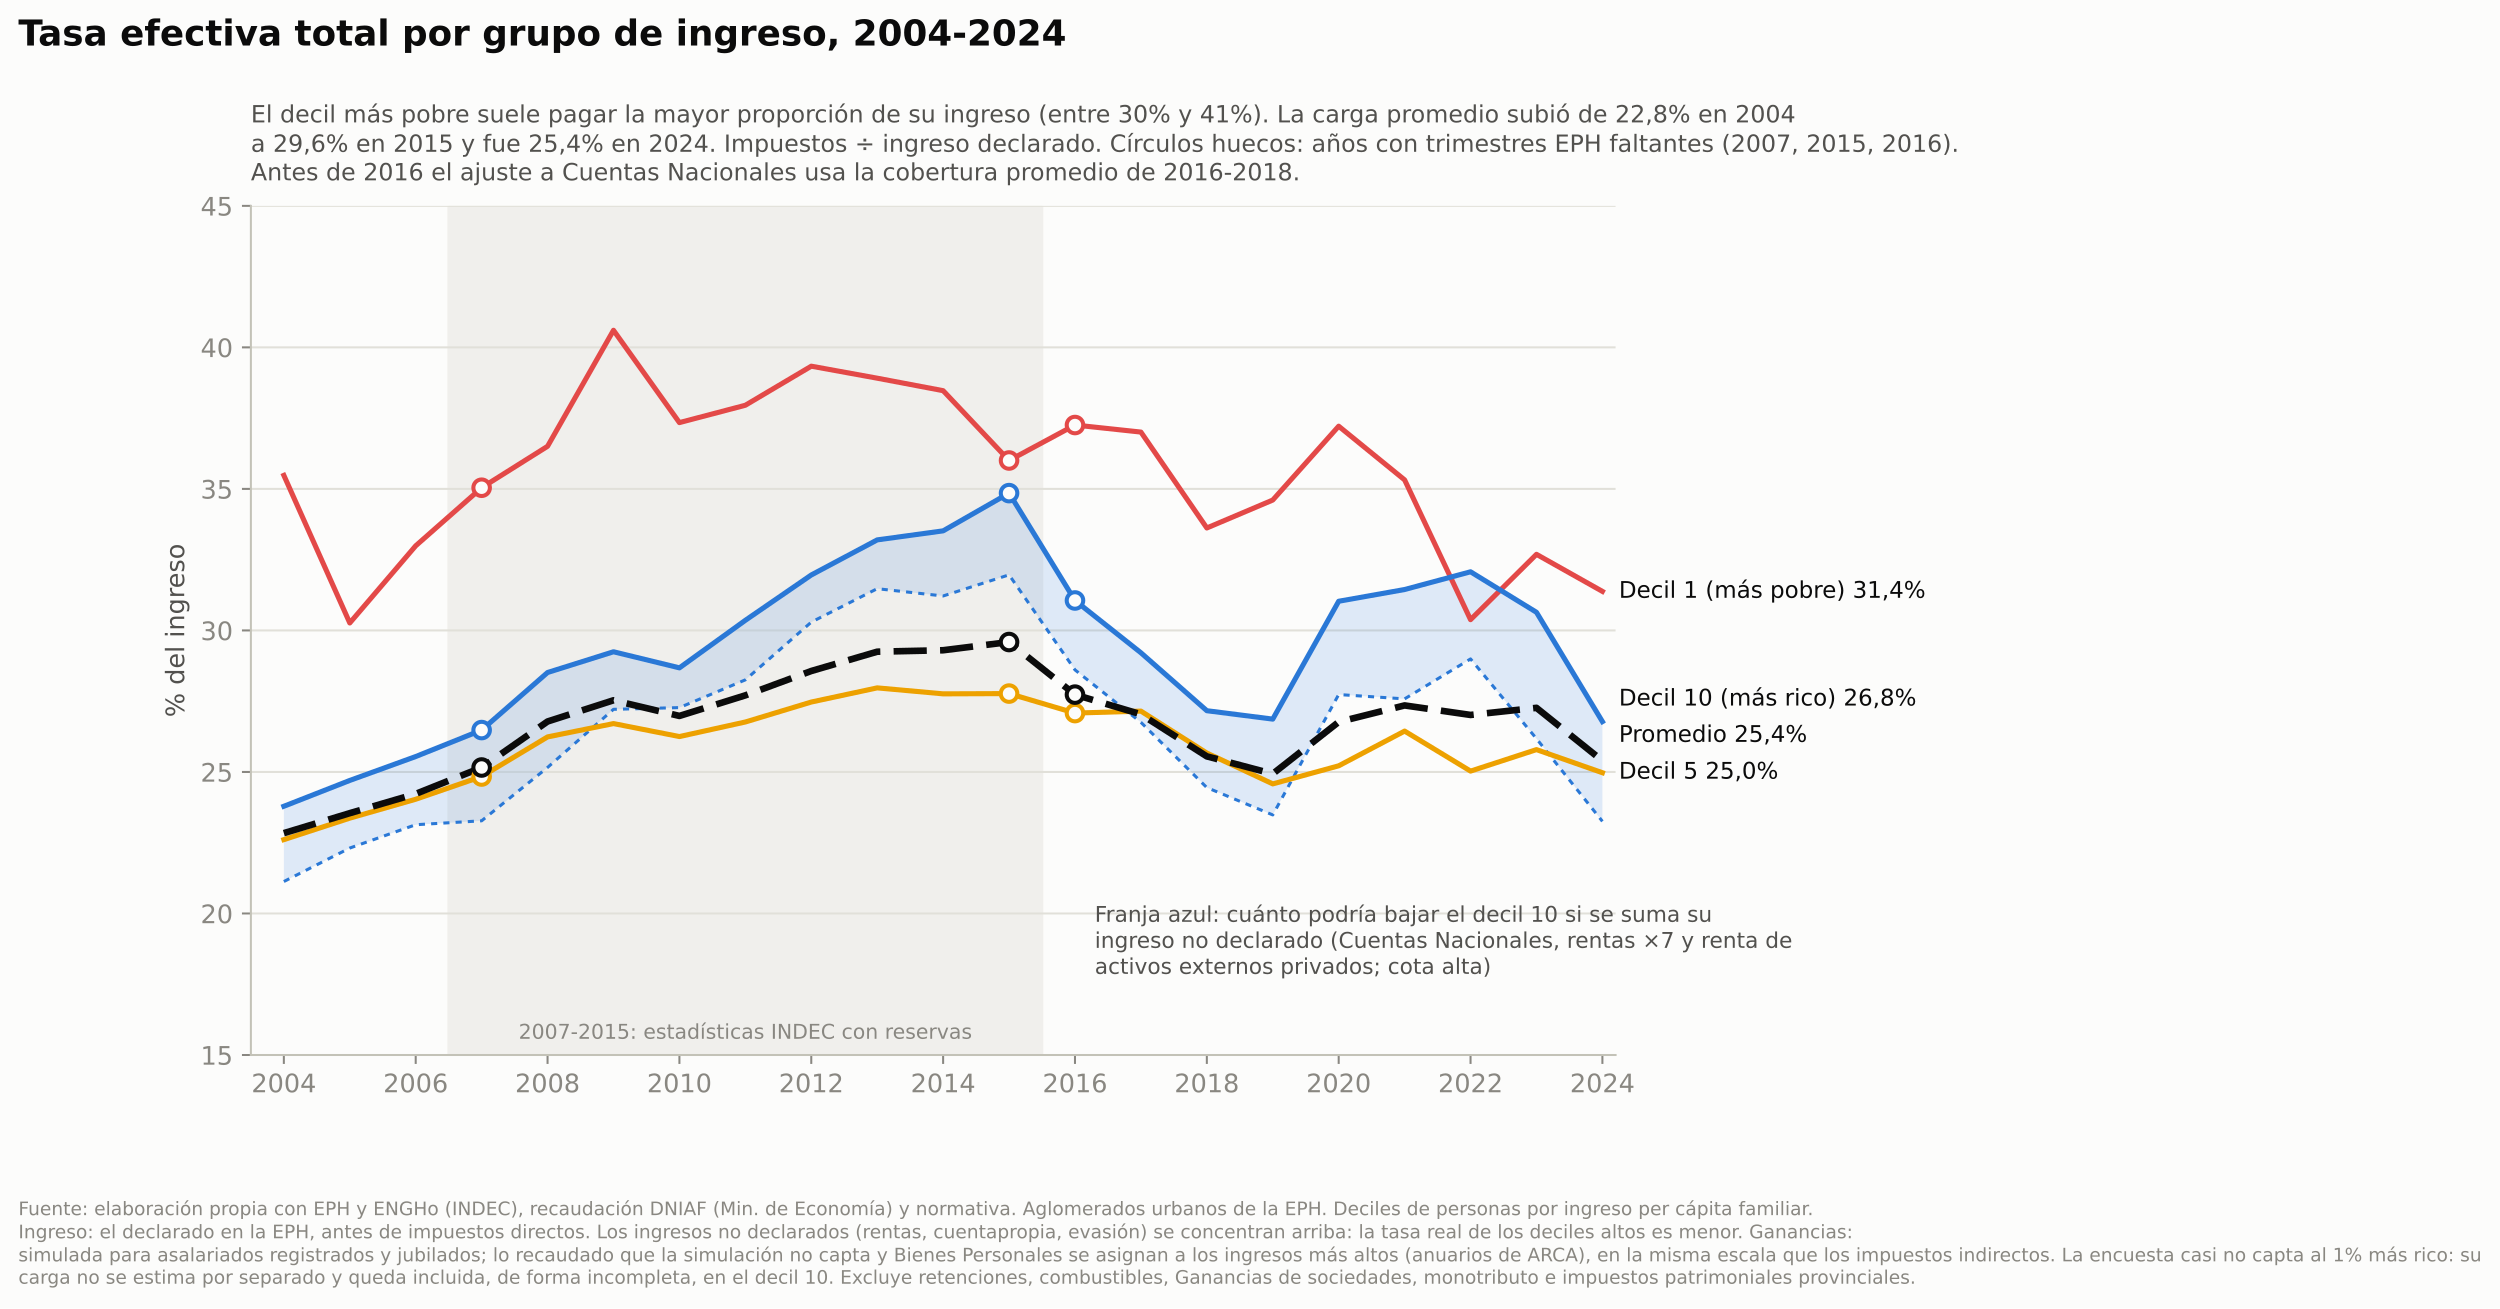
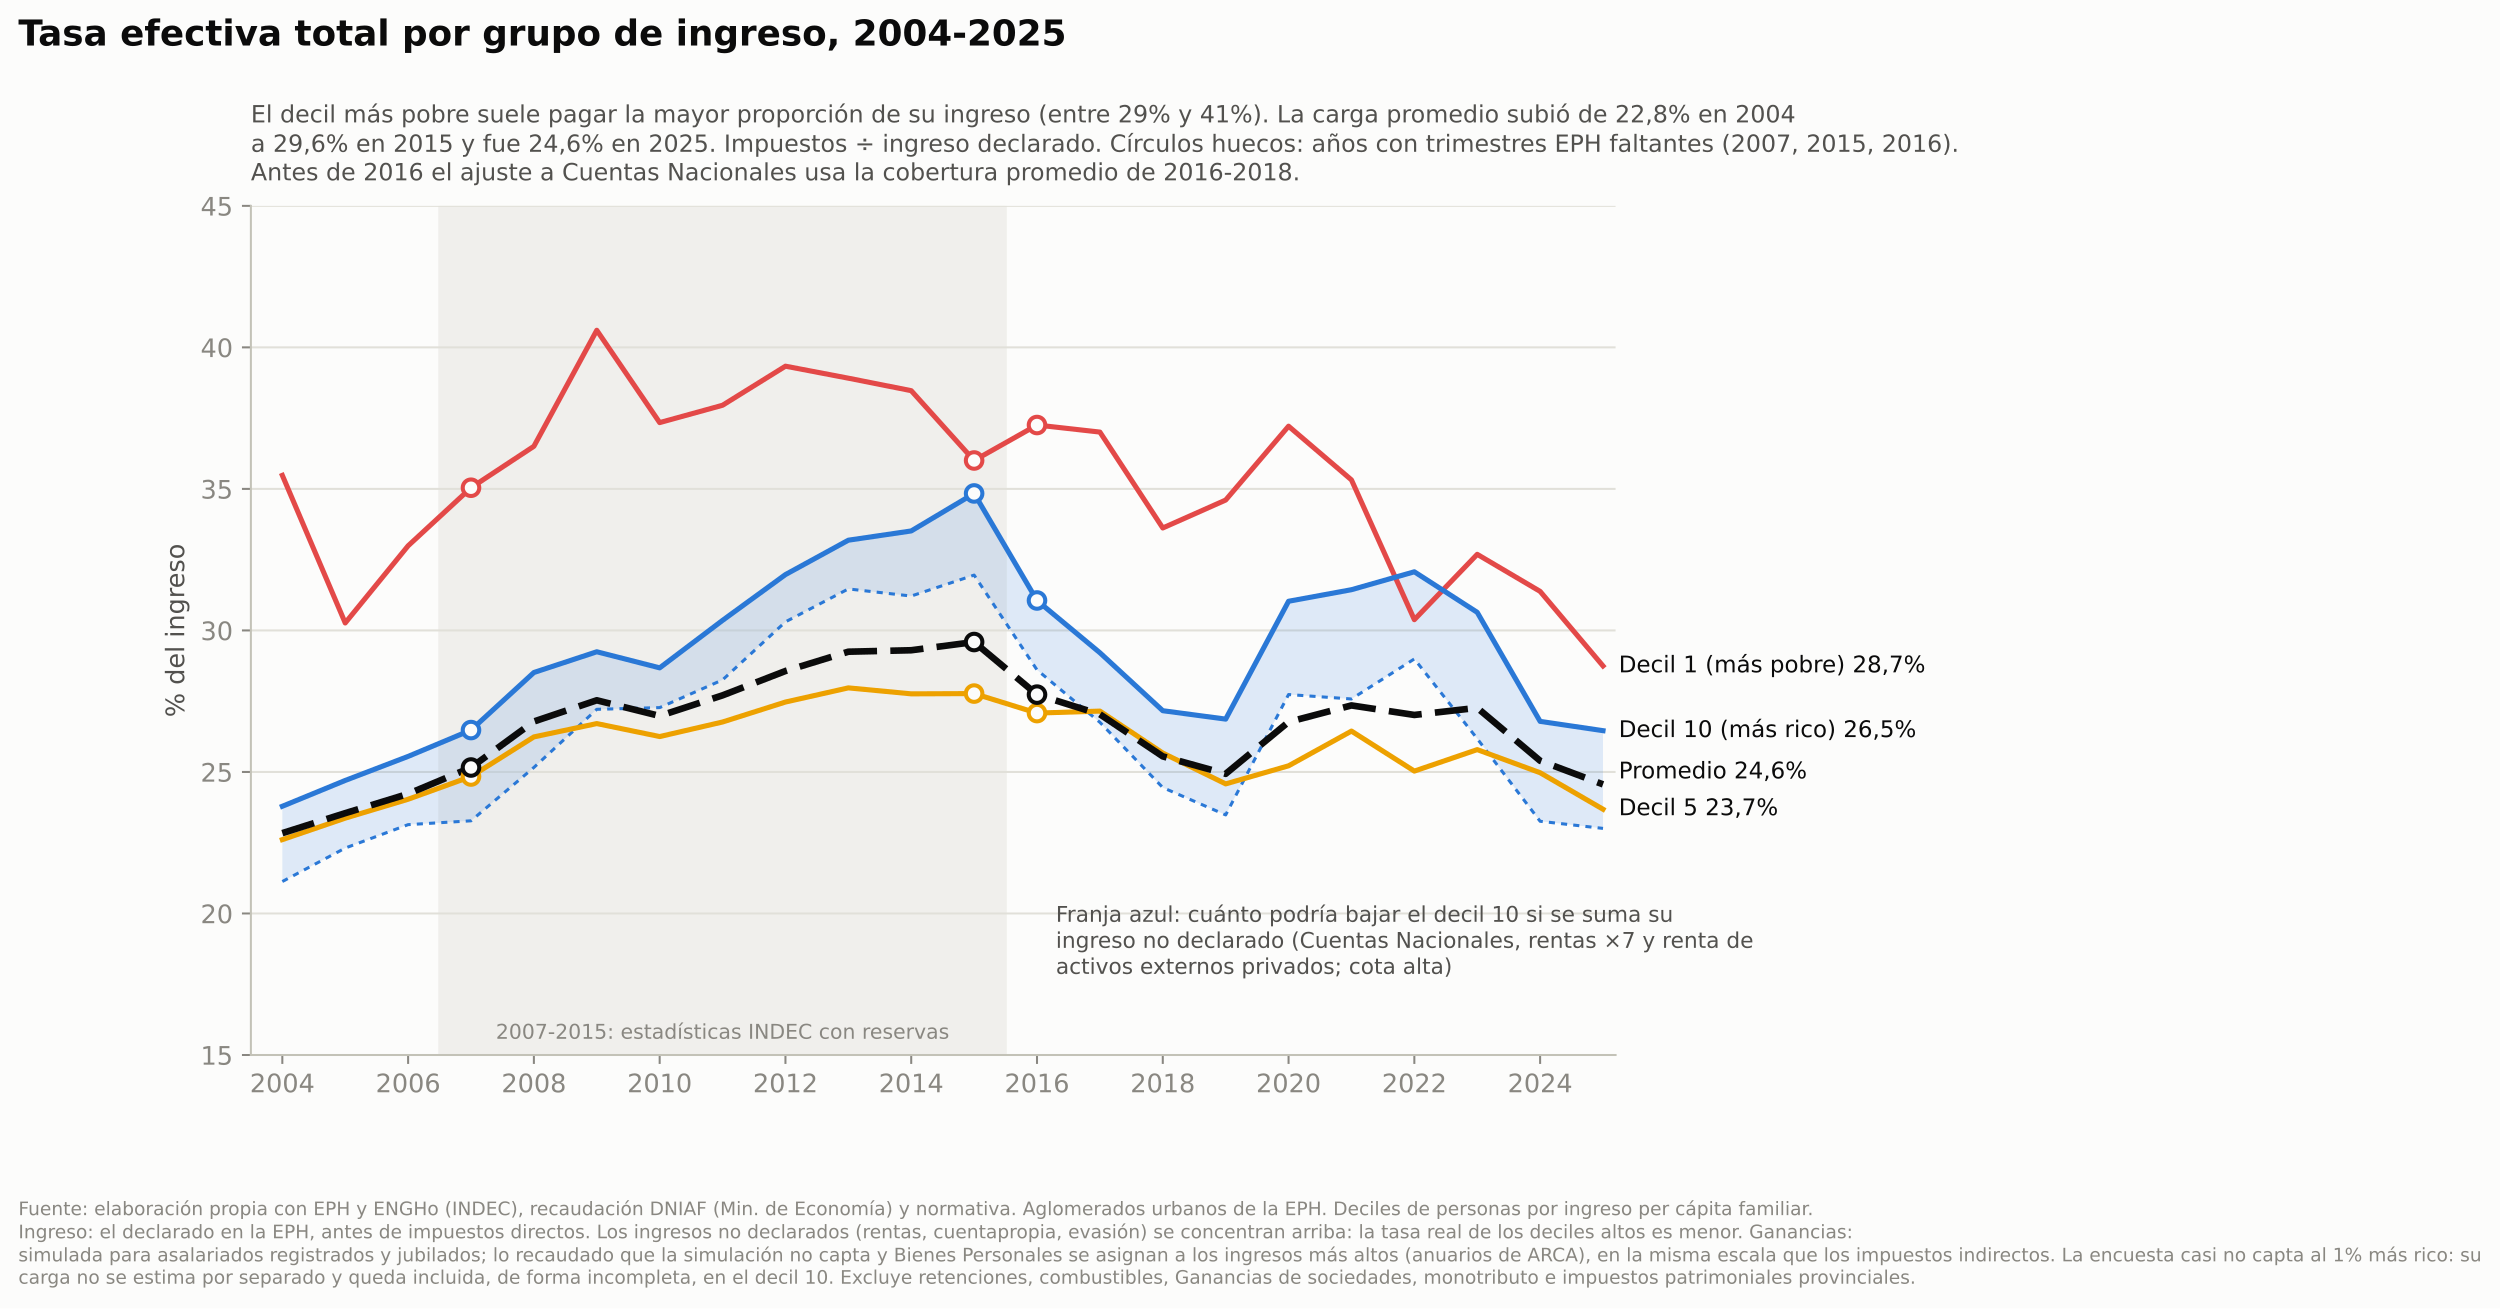
<svg xmlns="http://www.w3.org/2000/svg" xmlns:xlink="http://www.w3.org/1999/xlink" width="979.335pt" height="512.564pt" viewBox="0 0 979.335 512.564" version="1.1">
  <defs>
    <style type="text/css">*{stroke-linejoin: round; stroke-linecap: butt}</style>
  </defs>
  <g id="figure_1">
    <g id="patch_1">
      <path d="M 0 512.564  L 979.335 512.564  L 979.335 0  L 0 0  z " style="fill: #fcfcfb" />
    </g>
    <g id="axes_1">
      <g id="patch_2">
        <path d="M 98.28 413.28  L 632.88 413.28  L 632.88 80.64  L 98.28 80.64  z " style="fill: #fcfcfb" />
      </g>
      <g id="patch_3">
-         <path d="M 175.758 413.28  L 408.193 413.28  L 408.193 80.64  L 175.758 80.64  z " clip-path="url(#p66c1cdff05)" style="fill: #f0efec; stroke: #f0efec; stroke-linejoin: miter" />
+         <path d="M 172.188 413.28  L 393.911 413.28  L 393.911 80.64  L 172.188 80.64  z " clip-path="url(#p0026208d20)" style="fill: #f0efec; stroke: #f0efec; stroke-linejoin: miter" />
      </g>
      <g id="matplotlib.axis_1">
        <g id="xtick_1">
          <g id="line2d_1">
            <defs>
-               <path id="m9f725801c8" d="M 0 0  L 0 3.5  " style="stroke: #898781; stroke-width: 0.8" />
+               <path id="m6d900a72f9" d="M 0 0  L 0 3.5  " style="stroke: #898781; stroke-width: 0.8" />
            </defs>
            <g>
-               <use xlink:href="#m9f725801c8" x="111.193" y="413.28" style="fill: #898781; stroke: #898781; stroke-width: 0.8" />
+               <use xlink:href="#m6d900a72f9" x="110.598" y="413.28" style="fill: #898781; stroke: #898781; stroke-width: 0.8" />
            </g>
          </g>
          <g id="text_1">
-             <text style="font-size: 10px; font-family: 'DejaVu Sans'; text-anchor: middle; fill: #898781" x="111.193" y="427.878" transform="rotate(-0 111.193 427.8777)">2004</text>
+             <text style="font-size: 10px; font-family: 'DejaVu Sans'; text-anchor: middle; fill: #898781" x="110.598" y="427.878" transform="rotate(-0 110.598 427.8777)">2004</text>
          </g>
        </g>
        <g id="xtick_2">
          <g id="line2d_2">
            <g>
-               <use xlink:href="#m9f725801c8" x="162.845" y="413.28" style="fill: #898781; stroke: #898781; stroke-width: 0.8" />
+               <use xlink:href="#m6d900a72f9" x="159.87" y="413.28" style="fill: #898781; stroke: #898781; stroke-width: 0.8" />
            </g>
          </g>
          <g id="text_2">
-             <text style="font-size: 10px; font-family: 'DejaVu Sans'; text-anchor: middle; fill: #898781" x="162.845" y="427.878" transform="rotate(-0 162.8452 427.8777)">2006</text>
+             <text style="font-size: 10px; font-family: 'DejaVu Sans'; text-anchor: middle; fill: #898781" x="159.87" y="427.878" transform="rotate(-0 159.8699 427.8777)">2006</text>
          </g>
        </g>
        <g id="xtick_3">
          <g id="line2d_3">
            <g>
-               <use xlink:href="#m9f725801c8" x="214.497" y="413.28" style="fill: #898781; stroke: #898781; stroke-width: 0.8" />
+               <use xlink:href="#m6d900a72f9" x="209.142" y="413.28" style="fill: #898781; stroke: #898781; stroke-width: 0.8" />
            </g>
          </g>
          <g id="text_3">
-             <text style="font-size: 10px; font-family: 'DejaVu Sans'; text-anchor: middle; fill: #898781" x="214.497" y="427.878" transform="rotate(-0 214.4974 427.8777)">2008</text>
+             <text style="font-size: 10px; font-family: 'DejaVu Sans'; text-anchor: middle; fill: #898781" x="209.142" y="427.878" transform="rotate(-0 209.1418 427.8777)">2008</text>
          </g>
        </g>
        <g id="xtick_4">
          <g id="line2d_4">
            <g>
-               <use xlink:href="#m9f725801c8" x="266.15" y="413.28" style="fill: #898781; stroke: #898781; stroke-width: 0.8" />
+               <use xlink:href="#m6d900a72f9" x="258.414" y="413.28" style="fill: #898781; stroke: #898781; stroke-width: 0.8" />
            </g>
          </g>
          <g id="text_4">
-             <text style="font-size: 10px; font-family: 'DejaVu Sans'; text-anchor: middle; fill: #898781" x="266.15" y="427.878" transform="rotate(-0 266.1496 427.8777)">2010</text>
+             <text style="font-size: 10px; font-family: 'DejaVu Sans'; text-anchor: middle; fill: #898781" x="258.414" y="427.878" transform="rotate(-0 258.4136 427.8777)">2010</text>
          </g>
        </g>
        <g id="xtick_5">
          <g id="line2d_5">
            <g>
-               <use xlink:href="#m9f725801c8" x="317.802" y="413.28" style="fill: #898781; stroke: #898781; stroke-width: 0.8" />
+               <use xlink:href="#m6d900a72f9" x="307.686" y="413.28" style="fill: #898781; stroke: #898781; stroke-width: 0.8" />
            </g>
          </g>
          <g id="text_5">
-             <text style="font-size: 10px; font-family: 'DejaVu Sans'; text-anchor: middle; fill: #898781" x="317.802" y="427.878" transform="rotate(-0 317.8017 427.8777)">2012</text>
+             <text style="font-size: 10px; font-family: 'DejaVu Sans'; text-anchor: middle; fill: #898781" x="307.686" y="427.878" transform="rotate(-0 307.6855 427.8777)">2012</text>
          </g>
        </g>
        <g id="xtick_6">
          <g id="line2d_6">
            <g>
-               <use xlink:href="#m9f725801c8" x="369.454" y="413.28" style="fill: #898781; stroke: #898781; stroke-width: 0.8" />
+               <use xlink:href="#m6d900a72f9" x="356.957" y="413.28" style="fill: #898781; stroke: #898781; stroke-width: 0.8" />
            </g>
          </g>
          <g id="text_6">
-             <text style="font-size: 10px; font-family: 'DejaVu Sans'; text-anchor: middle; fill: #898781" x="369.454" y="427.878" transform="rotate(-0 369.4539 427.8777)">2014</text>
+             <text style="font-size: 10px; font-family: 'DejaVu Sans'; text-anchor: middle; fill: #898781" x="356.957" y="427.878" transform="rotate(-0 356.9574 427.8777)">2014</text>
          </g>
        </g>
        <g id="xtick_7">
          <g id="line2d_7">
            <g>
-               <use xlink:href="#m9f725801c8" x="421.106" y="413.28" style="fill: #898781; stroke: #898781; stroke-width: 0.8" />
+               <use xlink:href="#m6d900a72f9" x="406.229" y="413.28" style="fill: #898781; stroke: #898781; stroke-width: 0.8" />
            </g>
          </g>
          <g id="text_7">
-             <text style="font-size: 10px; font-family: 'DejaVu Sans'; text-anchor: middle; fill: #898781" x="421.106" y="427.878" transform="rotate(-0 421.1061 427.8777)">2016</text>
+             <text style="font-size: 10px; font-family: 'DejaVu Sans'; text-anchor: middle; fill: #898781" x="406.229" y="427.878" transform="rotate(-0 406.2293 427.8777)">2016</text>
          </g>
        </g>
        <g id="xtick_8">
          <g id="line2d_8">
            <g>
-               <use xlink:href="#m9f725801c8" x="472.758" y="413.28" style="fill: #898781; stroke: #898781; stroke-width: 0.8" />
+               <use xlink:href="#m6d900a72f9" x="455.501" y="413.28" style="fill: #898781; stroke: #898781; stroke-width: 0.8" />
            </g>
          </g>
          <g id="text_8">
-             <text style="font-size: 10px; font-family: 'DejaVu Sans'; text-anchor: middle; fill: #898781" x="472.758" y="427.878" transform="rotate(-0 472.7583 427.8777)">2018</text>
+             <text style="font-size: 10px; font-family: 'DejaVu Sans'; text-anchor: middle; fill: #898781" x="455.501" y="427.878" transform="rotate(-0 455.5012 427.8777)">2018</text>
          </g>
        </g>
        <g id="xtick_9">
          <g id="line2d_9">
            <g>
-               <use xlink:href="#m9f725801c8" x="524.41" y="413.28" style="fill: #898781; stroke: #898781; stroke-width: 0.8" />
+               <use xlink:href="#m6d900a72f9" x="504.773" y="413.28" style="fill: #898781; stroke: #898781; stroke-width: 0.8" />
            </g>
          </g>
          <g id="text_9">
-             <text style="font-size: 10px; font-family: 'DejaVu Sans'; text-anchor: middle; fill: #898781" x="524.41" y="427.878" transform="rotate(-0 524.4104 427.8777)">2020</text>
+             <text style="font-size: 10px; font-family: 'DejaVu Sans'; text-anchor: middle; fill: #898781" x="504.773" y="427.878" transform="rotate(-0 504.7731 427.8777)">2020</text>
          </g>
        </g>
        <g id="xtick_10">
          <g id="line2d_10">
            <g>
-               <use xlink:href="#m9f725801c8" x="576.063" y="413.28" style="fill: #898781; stroke: #898781; stroke-width: 0.8" />
+               <use xlink:href="#m6d900a72f9" x="554.045" y="413.28" style="fill: #898781; stroke: #898781; stroke-width: 0.8" />
            </g>
          </g>
          <g id="text_10">
-             <text style="font-size: 10px; font-family: 'DejaVu Sans'; text-anchor: middle; fill: #898781" x="576.063" y="427.878" transform="rotate(-0 576.0626 427.8777)">2022</text>
+             <text style="font-size: 10px; font-family: 'DejaVu Sans'; text-anchor: middle; fill: #898781" x="554.045" y="427.878" transform="rotate(-0 554.045 427.8777)">2022</text>
          </g>
        </g>
        <g id="xtick_11">
          <g id="line2d_11">
            <g>
-               <use xlink:href="#m9f725801c8" x="627.715" y="413.28" style="fill: #898781; stroke: #898781; stroke-width: 0.8" />
+               <use xlink:href="#m6d900a72f9" x="603.317" y="413.28" style="fill: #898781; stroke: #898781; stroke-width: 0.8" />
            </g>
          </g>
          <g id="text_11">
-             <text style="font-size: 10px; font-family: 'DejaVu Sans'; text-anchor: middle; fill: #898781" x="627.715" y="427.878" transform="rotate(-0 627.7148 427.8777)">2024</text>
+             <text style="font-size: 10px; font-family: 'DejaVu Sans'; text-anchor: middle; fill: #898781" x="603.317" y="427.878" transform="rotate(-0 603.3169 427.8777)">2024</text>
          </g>
        </g>
      </g>
      <g id="matplotlib.axis_2">
        <g id="ytick_1">
          <g id="line2d_12">
-             <path d="M 98.28 413.28  L 632.88 413.28  " clip-path="url(#p66c1cdff05)" style="fill: none; stroke: #e1e0d9; stroke-width: 0.8; stroke-linecap: square" />
+             <path d="M 98.28 413.28  L 632.88 413.28  " clip-path="url(#p0026208d20)" style="fill: none; stroke: #e1e0d9; stroke-width: 0.8; stroke-linecap: square" />
          </g>
          <g id="line2d_13">
            <defs>
-               <path id="m1a7bee8e99" d="M 0 0  L -3.5 0  " style="stroke: #898781; stroke-width: 0.8" />
+               <path id="m8556ba9fcc" d="M 0 0  L -3.5 0  " style="stroke: #898781; stroke-width: 0.8" />
            </defs>
            <g>
-               <use xlink:href="#m1a7bee8e99" x="98.28" y="413.28" style="fill: #898781; stroke: #898781; stroke-width: 0.8" />
+               <use xlink:href="#m8556ba9fcc" x="98.28" y="413.28" style="fill: #898781; stroke: #898781; stroke-width: 0.8" />
            </g>
          </g>
          <g id="text_12">
            <text style="font-size: 10px; font-family: 'DejaVu Sans'; text-anchor: end; fill: #898781" x="91.28" y="417.079" transform="rotate(-0 91.28 417.0788)">15</text>
          </g>
        </g>
        <g id="ytick_2">
          <g id="line2d_14">
-             <path d="M 98.28 357.84  L 632.88 357.84  " clip-path="url(#p66c1cdff05)" style="fill: none; stroke: #e1e0d9; stroke-width: 0.8; stroke-linecap: square" />
+             <path d="M 98.28 357.84  L 632.88 357.84  " clip-path="url(#p0026208d20)" style="fill: none; stroke: #e1e0d9; stroke-width: 0.8; stroke-linecap: square" />
          </g>
          <g id="line2d_15">
            <g>
-               <use xlink:href="#m1a7bee8e99" x="98.28" y="357.84" style="fill: #898781; stroke: #898781; stroke-width: 0.8" />
+               <use xlink:href="#m8556ba9fcc" x="98.28" y="357.84" style="fill: #898781; stroke: #898781; stroke-width: 0.8" />
            </g>
          </g>
          <g id="text_13">
            <text style="font-size: 10px; font-family: 'DejaVu Sans'; text-anchor: end; fill: #898781" x="91.28" y="361.639" transform="rotate(-0 91.28 361.6388)">20</text>
          </g>
        </g>
        <g id="ytick_3">
          <g id="line2d_16">
-             <path d="M 98.28 302.4  L 632.88 302.4  " clip-path="url(#p66c1cdff05)" style="fill: none; stroke: #e1e0d9; stroke-width: 0.8; stroke-linecap: square" />
+             <path d="M 98.28 302.4  L 632.88 302.4  " clip-path="url(#p0026208d20)" style="fill: none; stroke: #e1e0d9; stroke-width: 0.8; stroke-linecap: square" />
          </g>
          <g id="line2d_17">
            <g>
-               <use xlink:href="#m1a7bee8e99" x="98.28" y="302.4" style="fill: #898781; stroke: #898781; stroke-width: 0.8" />
+               <use xlink:href="#m8556ba9fcc" x="98.28" y="302.4" style="fill: #898781; stroke: #898781; stroke-width: 0.8" />
            </g>
          </g>
          <g id="text_14">
            <text style="font-size: 10px; font-family: 'DejaVu Sans'; text-anchor: end; fill: #898781" x="91.28" y="306.199" transform="rotate(-0 91.28 306.1988)">25</text>
          </g>
        </g>
        <g id="ytick_4">
          <g id="line2d_18">
-             <path d="M 98.28 246.96  L 632.88 246.96  " clip-path="url(#p66c1cdff05)" style="fill: none; stroke: #e1e0d9; stroke-width: 0.8; stroke-linecap: square" />
+             <path d="M 98.28 246.96  L 632.88 246.96  " clip-path="url(#p0026208d20)" style="fill: none; stroke: #e1e0d9; stroke-width: 0.8; stroke-linecap: square" />
          </g>
          <g id="line2d_19">
            <g>
-               <use xlink:href="#m1a7bee8e99" x="98.28" y="246.96" style="fill: #898781; stroke: #898781; stroke-width: 0.8" />
+               <use xlink:href="#m8556ba9fcc" x="98.28" y="246.96" style="fill: #898781; stroke: #898781; stroke-width: 0.8" />
            </g>
          </g>
          <g id="text_15">
            <text style="font-size: 10px; font-family: 'DejaVu Sans'; text-anchor: end; fill: #898781" x="91.28" y="250.759" transform="rotate(-0 91.28 250.7588)">30</text>
          </g>
        </g>
        <g id="ytick_5">
          <g id="line2d_20">
-             <path d="M 98.28 191.52  L 632.88 191.52  " clip-path="url(#p66c1cdff05)" style="fill: none; stroke: #e1e0d9; stroke-width: 0.8; stroke-linecap: square" />
+             <path d="M 98.28 191.52  L 632.88 191.52  " clip-path="url(#p0026208d20)" style="fill: none; stroke: #e1e0d9; stroke-width: 0.8; stroke-linecap: square" />
          </g>
          <g id="line2d_21">
            <g>
-               <use xlink:href="#m1a7bee8e99" x="98.28" y="191.52" style="fill: #898781; stroke: #898781; stroke-width: 0.8" />
+               <use xlink:href="#m8556ba9fcc" x="98.28" y="191.52" style="fill: #898781; stroke: #898781; stroke-width: 0.8" />
            </g>
          </g>
          <g id="text_16">
            <text style="font-size: 10px; font-family: 'DejaVu Sans'; text-anchor: end; fill: #898781" x="91.28" y="195.319" transform="rotate(-0 91.28 195.3188)">35</text>
          </g>
        </g>
        <g id="ytick_6">
          <g id="line2d_22">
-             <path d="M 98.28 136.08  L 632.88 136.08  " clip-path="url(#p66c1cdff05)" style="fill: none; stroke: #e1e0d9; stroke-width: 0.8; stroke-linecap: square" />
+             <path d="M 98.28 136.08  L 632.88 136.08  " clip-path="url(#p0026208d20)" style="fill: none; stroke: #e1e0d9; stroke-width: 0.8; stroke-linecap: square" />
          </g>
          <g id="line2d_23">
            <g>
-               <use xlink:href="#m1a7bee8e99" x="98.28" y="136.08" style="fill: #898781; stroke: #898781; stroke-width: 0.8" />
+               <use xlink:href="#m8556ba9fcc" x="98.28" y="136.08" style="fill: #898781; stroke: #898781; stroke-width: 0.8" />
            </g>
          </g>
          <g id="text_17">
            <text style="font-size: 10px; font-family: 'DejaVu Sans'; text-anchor: end; fill: #898781" x="91.28" y="139.879" transform="rotate(-0 91.28 139.8788)">40</text>
          </g>
        </g>
        <g id="ytick_7">
          <g id="line2d_24">
-             <path d="M 98.28 80.64  L 632.88 80.64  " clip-path="url(#p66c1cdff05)" style="fill: none; stroke: #e1e0d9; stroke-width: 0.8; stroke-linecap: square" />
+             <path d="M 98.28 80.64  L 632.88 80.64  " clip-path="url(#p0026208d20)" style="fill: none; stroke: #e1e0d9; stroke-width: 0.8; stroke-linecap: square" />
          </g>
          <g id="line2d_25">
            <g>
-               <use xlink:href="#m1a7bee8e99" x="98.28" y="80.64" style="fill: #898781; stroke: #898781; stroke-width: 0.8" />
+               <use xlink:href="#m8556ba9fcc" x="98.28" y="80.64" style="fill: #898781; stroke: #898781; stroke-width: 0.8" />
            </g>
          </g>
          <g id="text_18">
            <text style="font-size: 10px; font-family: 'DejaVu Sans'; text-anchor: end; fill: #898781" x="91.28" y="84.439" transform="rotate(-0 91.28 84.43883)">45</text>
          </g>
        </g>
        <g id="text_19">
          <text style="font-size: 10px; font-family: 'DejaVu Sans'; text-anchor: middle; fill: #52514e" x="72.153" y="246.96" transform="rotate(-90 72.15266 246.96)">% del ingreso</text>
        </g>
      </g>
      <g id="FillBetweenPolyCollection_1">
        <defs>
-           <path id="m1cce55a062" d="M 111.193 -196.722  L 111.193 -167.247  L 137.019 -180.357  L 162.845 -189.49  L 188.671 -191.027  L 214.497 -211.93  L 240.323 -234.699  L 266.15 -235.37  L 291.976 -246.24  L 317.802 -268.85  L 343.628 -281.956  L 369.454 -279.101  L 395.28 -287.376  L 421.106 -250.149  L 446.932 -229.6  L 472.758 -204.041  L 498.584 -193.332  L 524.41 -240.489  L 550.237 -238.79  L 576.063 -254.436  L 601.889 -223.201  L 627.715 -190.81  L 627.715 -229.891  L 627.715 -229.891  L 601.889 -272.707  L 576.063 -288.575  L 550.237 -281.636  L 524.41 -277.03  L 498.584 -230.865  L 472.758 -234.155  L 446.932 -256.854  L 421.106 -277.333  L 395.28 -319.392  L 369.454 -304.613  L 343.628 -301.072  L 317.802 -287.325  L 291.976 -269.568  L 266.15 -250.943  L 240.323 -257.246  L 214.497 -249.121  L 188.671 -226.572  L 162.845 -216.202  L 137.019 -206.841  L 111.193 -196.722  z " />
-         </defs>
-         <g clip-path="url(#p66c1cdff05)">
-           <use xlink:href="#m1cce55a062" x="0" y="512.564" style="fill: #2a78d6; fill-opacity: 0.14" />
+           <path id="mc8e0654045" d="M 110.598 -196.722  L 110.598 -167.247  L 135.234 -180.357  L 159.87 -189.523  L 184.506 -191.027  L 209.142 -211.93  L 233.778 -234.699  L 258.414 -235.37  L 283.05 -246.226  L 307.686 -268.963  L 332.321 -281.864  L 356.957 -279.074  L 381.593 -287.279  L 406.229 -250.149  L 430.865 -229.605  L 455.501 -204.041  L 480.137 -193.332  L 504.773 -240.489  L 529.409 -238.754  L 554.045 -254.436  L 578.681 -223.192  L 603.317 -190.846  L 627.953 -188.051  L 627.953 -226.338  L 627.953 -226.338  L 603.317 -229.975  L 578.681 -272.69  L 554.045 -288.575  L 529.409 -281.559  L 504.773 -277.03  L 480.137 -230.865  L 455.501 -234.155  L 430.865 -256.862  L 406.229 -277.333  L 381.593 -319.265  L 356.957 -304.576  L 332.321 -300.95  L 307.686 -287.481  L 283.05 -269.548  L 258.414 -250.943  L 233.778 -257.246  L 209.142 -249.121  L 184.506 -226.572  L 159.87 -216.257  L 135.234 -206.841  L 110.598 -196.722  z " />
+         </defs>
+         <g clip-path="url(#p0026208d20)">
+           <use xlink:href="#mc8e0654045" x="0" y="512.564" style="fill: #2a78d6; fill-opacity: 0.14" />
        </g>
      </g>
      <g id="line2d_26">
-         <path d="M 111.193 345.317  L 137.019 332.207  L 162.845 323.074  L 188.671 321.537  L 214.497 300.634  L 240.323 277.865  L 266.15 277.194  L 291.976 266.324  L 317.802 243.714  L 343.628 230.608  L 369.454 233.463  L 395.28 225.188  L 421.106 262.415  L 446.932 282.964  L 472.758 308.523  L 498.584 319.232  L 524.41 272.075  L 550.237 273.774  L 576.063 258.128  L 601.889 289.363  L 627.715 321.754  " clip-path="url(#p66c1cdff05)" style="fill: none; stroke-dasharray: 2.4,2.4; stroke-dashoffset: 0; stroke: #2a78d6; stroke-width: 1.2" />
+         <path d="M 110.598 345.317  L 135.234 332.207  L 159.87 323.041  L 184.506 321.537  L 209.142 300.634  L 233.778 277.865  L 258.414 277.194  L 283.05 266.338  L 307.686 243.601  L 332.321 230.7  L 356.957 233.49  L 381.593 225.285  L 406.229 262.415  L 430.865 282.959  L 455.501 308.523  L 480.137 319.232  L 504.773 272.075  L 529.409 273.81  L 554.045 258.128  L 578.681 289.372  L 603.317 321.718  L 627.953 324.513  " clip-path="url(#p0026208d20)" style="fill: none; stroke-dasharray: 2.4,2.4; stroke-dashoffset: 0; stroke: #2a78d6; stroke-width: 1.2" />
      </g>
      <g id="line2d_27">
-         <path d="M 111.193 186.206  L 137.019 244.033  L 162.845 213.807  L 188.671 191.062  L 214.497 174.827  L 240.323 129.386  L 266.15 165.544  L 291.976 158.75  L 317.802 143.449  L 343.628 148.152  L 369.454 153.042  L 395.28 180.391  L 421.106 166.498  L 446.932 169.259  L 472.758 206.824  L 498.584 195.882  L 524.41 166.959  L 550.237 187.992  L 576.063 242.741  L 601.889 217.15  L 627.715 231.668  " clip-path="url(#p66c1cdff05)" style="fill: none; stroke: #e34948; stroke-width: 2; stroke-linecap: square" />
+         <path d="M 110.598 186.206  L 135.234 244.033  L 159.87 213.807  L 184.506 191.062  L 209.142 174.827  L 233.778 129.386  L 258.414 165.544  L 283.05 158.75  L 307.686 143.449  L 332.321 148.152  L 356.957 153.042  L 381.593 180.391  L 406.229 166.498  L 430.865 169.259  L 455.501 206.824  L 480.137 195.882  L 504.773 166.959  L 529.409 187.992  L 554.045 242.741  L 578.681 217.15  L 603.317 231.668  L 627.953 260.864  " clip-path="url(#p0026208d20)" style="fill: none; stroke: #e34948; stroke-width: 2; stroke-linecap: square" />
      </g>
      <g id="line2d_28">
-         <path d="M 111.193 328.911  L 137.019 320.493  L 162.845 313.09  L 188.671 304.192  L 214.497 288.669  L 240.323 283.452  L 266.15 288.534  L 291.976 282.831  L 317.802 275.01  L 343.628 269.464  L 369.454 271.805  L 395.28 271.699  L 421.106 279.341  L 446.932 278.562  L 472.758 294.993  L 498.584 307.077  L 524.41 299.992  L 550.237 286.392  L 576.063 302.064  L 601.889 293.65  L 627.715 302.701  " clip-path="url(#p66c1cdff05)" style="fill: none; stroke: #eda100; stroke-width: 2; stroke-linecap: square" />
+         <path d="M 110.598 328.911  L 135.234 320.493  L 159.87 313.09  L 184.506 304.192  L 209.142 288.669  L 233.778 283.452  L 258.414 288.534  L 283.05 282.831  L 307.686 275.01  L 332.321 269.464  L 356.957 271.805  L 381.593 271.699  L 406.229 279.341  L 430.865 278.562  L 455.501 294.993  L 480.137 307.077  L 504.773 299.992  L 529.409 286.392  L 554.045 302.064  L 578.681 293.65  L 603.317 302.701  L 627.953 317.004  " clip-path="url(#p0026208d20)" style="fill: none; stroke: #eda100; stroke-width: 2; stroke-linecap: square" />
      </g>
      <g id="line2d_29">
-         <path d="M 111.193 315.842  L 137.019 305.723  L 162.845 296.362  L 188.671 285.992  L 214.497 263.443  L 240.323 255.318  L 266.15 261.621  L 291.976 242.995  L 317.802 225.239  L 343.628 211.492  L 369.454 207.951  L 395.28 193.172  L 421.106 235.231  L 446.932 255.71  L 472.758 278.409  L 498.584 281.699  L 524.41 235.534  L 550.237 230.928  L 576.063 223.989  L 601.889 239.857  L 627.715 282.673  " clip-path="url(#p66c1cdff05)" style="fill: none; stroke: #2a78d6; stroke-width: 2; stroke-linecap: square" />
+         <path d="M 110.598 315.842  L 135.234 305.723  L 159.87 296.307  L 184.506 285.992  L 209.142 263.443  L 233.778 255.318  L 258.414 261.621  L 283.05 243.016  L 307.686 225.083  L 332.321 211.614  L 356.957 207.988  L 381.593 193.299  L 406.229 235.231  L 430.865 255.702  L 455.501 278.409  L 480.137 281.699  L 504.773 235.534  L 529.409 231.005  L 554.045 223.989  L 578.681 239.874  L 603.317 282.589  L 627.953 286.226  " clip-path="url(#p0026208d20)" style="fill: none; stroke: #2a78d6; stroke-width: 2; stroke-linecap: square" />
      </g>
      <g id="line2d_30">
-         <path d="M 111.193 326.365  L 137.019 318.541  L 162.845 310.987  L 188.671 300.659  L 214.497 282.635  L 240.323 274.327  L 266.15 280.455  L 291.976 272.394  L 317.802 262.854  L 343.628 255.295  L 369.454 254.723  L 395.28 251.503  L 421.106 272.107  L 446.932 279.81  L 472.758 296.306  L 498.584 303.13  L 524.41 282.81  L 550.237 276.34  L 576.063 280.069  L 601.889 277.286  L 627.715 298.011  " clip-path="url(#p66c1cdff05)" style="fill: none; stroke-dasharray: 13,5.2; stroke-dashoffset: 0; stroke: #0b0b0b; stroke-width: 2.6" />
+         <path d="M 110.598 326.365  L 135.234 318.541  L 159.87 310.987  L 184.506 300.659  L 209.142 282.635  L 233.778 274.327  L 258.414 280.455  L 283.05 272.394  L 307.686 262.854  L 332.321 255.295  L 356.957 254.723  L 381.593 251.503  L 406.229 272.107  L 430.865 279.81  L 455.501 296.306  L 480.137 303.13  L 504.773 282.81  L 529.409 276.34  L 554.045 280.069  L 578.681 277.286  L 603.317 298.011  L 627.953 307.268  " clip-path="url(#p0026208d20)" style="fill: none; stroke-dasharray: 13,5.2; stroke-dashoffset: 0; stroke: #0b0b0b; stroke-width: 2.6" />
      </g>
      <g id="patch_4">
        <path d="M 98.28 413.28  L 98.28 80.64  " style="fill: none; stroke: #c3c2b7; stroke-width: 0.8; stroke-linejoin: miter; stroke-linecap: square" />
      </g>
      <g id="patch_5">
        <path d="M 98.28 413.28  L 632.88 413.28  " style="fill: none; stroke: #c3c2b7; stroke-width: 0.8; stroke-linejoin: miter; stroke-linecap: square" />
      </g>
      <g id="text_20">
-         <text style="font-size: 8px; font-family: 'DejaVu Sans'; text-anchor: middle; fill: #898781" x="291.976" y="406.923" transform="rotate(-0 291.9757 406.9229)">2007-2015: estadísticas INDEC con reservas</text>
+         <text style="font-size: 8px; font-family: 'DejaVu Sans'; text-anchor: middle; fill: #898781" x="283.05" y="406.923" transform="rotate(-0 283.0496 406.9229)">2007-2015: estadísticas INDEC con reservas</text>
      </g>
      <g id="text_21">
-         <text style="font-size: 8.5px; font-family: 'DejaVu Sans'; fill: #52514e" transform="translate(428.8539 361.104)">Franja azul: cuánto podría bajar el decil 10 si se suma su</text>
-         <text style="font-size: 8.5px; font-family: 'DejaVu Sans'; fill: #52514e" transform="translate(428.8539 371.3063)">ingreso no declarado (Cuentas Nacionales, rentas ×7 y renta de</text>
-         <text style="font-size: 8.5px; font-family: 'DejaVu Sans'; fill: #52514e" transform="translate(428.8539 381.5087)">activos externos privados; cota alta)</text>
+         <text style="font-size: 8.5px; font-family: 'DejaVu Sans'; fill: #52514e" transform="translate(413.6201 361.104)">Franja azul: cuánto podría bajar el decil 10 si se suma su</text>
+         <text style="font-size: 8.5px; font-family: 'DejaVu Sans'; fill: #52514e" transform="translate(413.6201 371.3063)">ingreso no declarado (Cuentas Nacionales, rentas ×7 y renta de</text>
+         <text style="font-size: 8.5px; font-family: 'DejaVu Sans'; fill: #52514e" transform="translate(413.6201 381.5087)">activos externos privados; cota alta)</text>
      </g>
      <g id="PathCollection_1">
        <defs>
-           <path id="mb84d7984d2" d="M 0 3.24  C 0.859 3.24 1.684 2.899 2.291 2.291  C 2.899 1.684 3.24 0.859 3.24 0  C 3.24 -0.859 2.899 -1.684 2.291 -2.291  C 1.684 -2.899 0.859 -3.24 0 -3.24  C -0.859 -3.24 -1.684 -2.899 -2.291 -2.291  C -2.899 -1.684 -3.24 -0.859 -3.24 0  C -3.24 0.859 -2.899 1.684 -2.291 2.291  C -1.684 2.899 -0.859 3.24 0 3.24  z " style="stroke: #e34948; stroke-width: 1.6" />
-         </defs>
-         <g clip-path="url(#p66c1cdff05)">
-           <use xlink:href="#mb84d7984d2" x="188.671" y="191.062" style="fill: #fcfcfb; stroke: #e34948; stroke-width: 1.6" />
-           <use xlink:href="#mb84d7984d2" x="395.28" y="180.391" style="fill: #fcfcfb; stroke: #e34948; stroke-width: 1.6" />
-           <use xlink:href="#mb84d7984d2" x="421.106" y="166.498" style="fill: #fcfcfb; stroke: #e34948; stroke-width: 1.6" />
+           <path id="mf1b7d19b09" d="M 0 3.24  C 0.859 3.24 1.684 2.899 2.291 2.291  C 2.899 1.684 3.24 0.859 3.24 0  C 3.24 -0.859 2.899 -1.684 2.291 -2.291  C 1.684 -2.899 0.859 -3.24 0 -3.24  C -0.859 -3.24 -1.684 -2.899 -2.291 -2.291  C -2.899 -1.684 -3.24 -0.859 -3.24 0  C -3.24 0.859 -2.899 1.684 -2.291 2.291  C -1.684 2.899 -0.859 3.24 0 3.24  z " style="stroke: #e34948; stroke-width: 1.6" />
+         </defs>
+         <g clip-path="url(#p0026208d20)">
+           <use xlink:href="#mf1b7d19b09" x="184.506" y="191.062" style="fill: #fcfcfb; stroke: #e34948; stroke-width: 1.6" />
+           <use xlink:href="#mf1b7d19b09" x="381.593" y="180.391" style="fill: #fcfcfb; stroke: #e34948; stroke-width: 1.6" />
+           <use xlink:href="#mf1b7d19b09" x="406.229" y="166.498" style="fill: #fcfcfb; stroke: #e34948; stroke-width: 1.6" />
        </g>
      </g>
      <g id="text_22">
-         <text style="font-size: 9px; font-family: 'DejaVu Sans'; text-anchor: start; fill: #0b0b0b" x="634.171" y="234.187" transform="rotate(-0 634.1713 234.1867)">Decil 1 (más pobre)  31,4%</text>
+         <text style="font-size: 9px; font-family: 'DejaVu Sans'; text-anchor: start; fill: #0b0b0b" x="634.112" y="263.382" transform="rotate(-0 634.1118 263.3821)">Decil 1 (más pobre)  28,7%</text>
      </g>
      <g id="PathCollection_2">
        <defs>
-           <path id="mcb1173768f" d="M 0 3.24  C 0.859 3.24 1.684 2.899 2.291 2.291  C 2.899 1.684 3.24 0.859 3.24 0  C 3.24 -0.859 2.899 -1.684 2.291 -2.291  C 1.684 -2.899 0.859 -3.24 0 -3.24  C -0.859 -3.24 -1.684 -2.899 -2.291 -2.291  C -2.899 -1.684 -3.24 -0.859 -3.24 0  C -3.24 0.859 -2.899 1.684 -2.291 2.291  C -1.684 2.899 -0.859 3.24 0 3.24  z " style="stroke: #eda100; stroke-width: 1.6" />
-         </defs>
-         <g clip-path="url(#p66c1cdff05)">
-           <use xlink:href="#mcb1173768f" x="188.671" y="304.192" style="fill: #fcfcfb; stroke: #eda100; stroke-width: 1.6" />
-           <use xlink:href="#mcb1173768f" x="395.28" y="271.699" style="fill: #fcfcfb; stroke: #eda100; stroke-width: 1.6" />
-           <use xlink:href="#mcb1173768f" x="421.106" y="279.341" style="fill: #fcfcfb; stroke: #eda100; stroke-width: 1.6" />
+           <path id="mb11acca153" d="M 0 3.24  C 0.859 3.24 1.684 2.899 2.291 2.291  C 2.899 1.684 3.24 0.859 3.24 0  C 3.24 -0.859 2.899 -1.684 2.291 -2.291  C 1.684 -2.899 0.859 -3.24 0 -3.24  C -0.859 -3.24 -1.684 -2.899 -2.291 -2.291  C -2.899 -1.684 -3.24 -0.859 -3.24 0  C -3.24 0.859 -2.899 1.684 -2.291 2.291  C -1.684 2.899 -0.859 3.24 0 3.24  z " style="stroke: #eda100; stroke-width: 1.6" />
+         </defs>
+         <g clip-path="url(#p0026208d20)">
+           <use xlink:href="#mb11acca153" x="184.506" y="304.192" style="fill: #fcfcfb; stroke: #eda100; stroke-width: 1.6" />
+           <use xlink:href="#mb11acca153" x="381.593" y="271.699" style="fill: #fcfcfb; stroke: #eda100; stroke-width: 1.6" />
+           <use xlink:href="#mb11acca153" x="406.229" y="279.341" style="fill: #fcfcfb; stroke: #eda100; stroke-width: 1.6" />
        </g>
      </g>
      <g id="text_23">
-         <text style="font-size: 9px; font-family: 'DejaVu Sans'; text-anchor: start; fill: #0b0b0b" x="634.171" y="305.039" transform="rotate(-0 634.1713 305.0393)">Decil 5  25,0%</text>
+         <text style="font-size: 9px; font-family: 'DejaVu Sans'; text-anchor: start; fill: #0b0b0b" x="634.112" y="319.342" transform="rotate(-0 634.1118 319.3423)">Decil 5  23,7%</text>
      </g>
      <g id="PathCollection_3">
        <defs>
-           <path id="m124a974c2c" d="M 0 3.24  C 0.859 3.24 1.684 2.899 2.291 2.291  C 2.899 1.684 3.24 0.859 3.24 0  C 3.24 -0.859 2.899 -1.684 2.291 -2.291  C 1.684 -2.899 0.859 -3.24 0 -3.24  C -0.859 -3.24 -1.684 -2.899 -2.291 -2.291  C -2.899 -1.684 -3.24 -0.859 -3.24 0  C -3.24 0.859 -2.899 1.684 -2.291 2.291  C -1.684 2.899 -0.859 3.24 0 3.24  z " style="stroke: #2a78d6; stroke-width: 1.6" />
-         </defs>
-         <g clip-path="url(#p66c1cdff05)">
-           <use xlink:href="#m124a974c2c" x="188.671" y="285.992" style="fill: #fcfcfb; stroke: #2a78d6; stroke-width: 1.6" />
-           <use xlink:href="#m124a974c2c" x="395.28" y="193.172" style="fill: #fcfcfb; stroke: #2a78d6; stroke-width: 1.6" />
-           <use xlink:href="#m124a974c2c" x="421.106" y="235.231" style="fill: #fcfcfb; stroke: #2a78d6; stroke-width: 1.6" />
+           <path id="m49c436a1e3" d="M 0 3.24  C 0.859 3.24 1.684 2.899 2.291 2.291  C 2.899 1.684 3.24 0.859 3.24 0  C 3.24 -0.859 2.899 -1.684 2.291 -2.291  C 1.684 -2.899 0.859 -3.24 0 -3.24  C -0.859 -3.24 -1.684 -2.899 -2.291 -2.291  C -2.899 -1.684 -3.24 -0.859 -3.24 0  C -3.24 0.859 -2.899 1.684 -2.291 2.291  C -1.684 2.899 -0.859 3.24 0 3.24  z " style="stroke: #2a78d6; stroke-width: 1.6" />
+         </defs>
+         <g clip-path="url(#p0026208d20)">
+           <use xlink:href="#m49c436a1e3" x="184.506" y="285.992" style="fill: #fcfcfb; stroke: #2a78d6; stroke-width: 1.6" />
+           <use xlink:href="#m49c436a1e3" x="381.593" y="193.299" style="fill: #fcfcfb; stroke: #2a78d6; stroke-width: 1.6" />
+           <use xlink:href="#m49c436a1e3" x="406.229" y="235.231" style="fill: #fcfcfb; stroke: #2a78d6; stroke-width: 1.6" />
        </g>
      </g>
      <g id="text_24">
-         <text style="font-size: 9px; font-family: 'DejaVu Sans'; text-anchor: start; fill: #0b0b0b" x="634.171" y="276.391" transform="rotate(-0 634.1713 276.3905)">Decil 10 (más rico)  26,8%</text>
+         <text style="font-size: 9px; font-family: 'DejaVu Sans'; text-anchor: start; fill: #0b0b0b" x="634.112" y="288.745" transform="rotate(-0 634.1118 288.7445)">Decil 10 (más rico)  26,5%</text>
      </g>
      <g id="PathCollection_4">
        <defs>
-           <path id="mbba583bcf4" d="M 0 3.24  C 0.859 3.24 1.684 2.899 2.291 2.291  C 2.899 1.684 3.24 0.859 3.24 0  C 3.24 -0.859 2.899 -1.684 2.291 -2.291  C 1.684 -2.899 0.859 -3.24 0 -3.24  C -0.859 -3.24 -1.684 -2.899 -2.291 -2.291  C -2.899 -1.684 -3.24 -0.859 -3.24 0  C -3.24 0.859 -2.899 1.684 -2.291 2.291  C -1.684 2.899 -0.859 3.24 0 3.24  z " style="stroke: #0b0b0b; stroke-width: 1.6" />
-         </defs>
-         <g clip-path="url(#p66c1cdff05)">
-           <use xlink:href="#mbba583bcf4" x="188.671" y="300.659" style="fill: #fcfcfb; stroke: #0b0b0b; stroke-width: 1.6" />
-           <use xlink:href="#mbba583bcf4" x="395.28" y="251.503" style="fill: #fcfcfb; stroke: #0b0b0b; stroke-width: 1.6" />
-           <use xlink:href="#mbba583bcf4" x="421.106" y="272.107" style="fill: #fcfcfb; stroke: #0b0b0b; stroke-width: 1.6" />
+           <path id="mc27e03cf7a" d="M 0 3.24  C 0.859 3.24 1.684 2.899 2.291 2.291  C 2.899 1.684 3.24 0.859 3.24 0  C 3.24 -0.859 2.899 -1.684 2.291 -2.291  C 1.684 -2.899 0.859 -3.24 0 -3.24  C -0.859 -3.24 -1.684 -2.899 -2.291 -2.291  C -2.899 -1.684 -3.24 -0.859 -3.24 0  C -3.24 0.859 -2.899 1.684 -2.291 2.291  C -1.684 2.899 -0.859 3.24 0 3.24  z " style="stroke: #0b0b0b; stroke-width: 1.6" />
+         </defs>
+         <g clip-path="url(#p0026208d20)">
+           <use xlink:href="#mc27e03cf7a" x="184.506" y="300.659" style="fill: #fcfcfb; stroke: #0b0b0b; stroke-width: 1.6" />
+           <use xlink:href="#mc27e03cf7a" x="381.593" y="251.503" style="fill: #fcfcfb; stroke: #0b0b0b; stroke-width: 1.6" />
+           <use xlink:href="#mc27e03cf7a" x="406.229" y="272.107" style="fill: #fcfcfb; stroke: #0b0b0b; stroke-width: 1.6" />
        </g>
      </g>
      <g id="text_25">
-         <text style="font-size: 9px; font-family: 'DejaVu Sans'; text-anchor: start; fill: #0b0b0b" x="634.171" y="290.625" transform="rotate(-0 634.1713 290.6249)">Promedio  25,4%</text>
+         <text style="font-size: 9px; font-family: 'DejaVu Sans'; text-anchor: start; fill: #0b0b0b" x="634.112" y="304.928" transform="rotate(-0 634.1118 304.9279)">Promedio  24,6%</text>
      </g>
      <g id="text_26">
-         <text style="font-size: 9.3px; font-family: 'DejaVu Sans'; fill: #52514e" transform="translate(98.28 47.94291)">El decil más pobre suele pagar la mayor proporción de su ingreso (entre 30% y 41%). La carga promedio subió de 22,8% en 2004</text>
-         <text style="font-size: 9.3px; font-family: 'DejaVu Sans'; fill: #52514e" transform="translate(98.28 59.47746)">a 29,6% en 2015 y fue 25,4% en 2024. Impuestos ÷ ingreso declarado. Círculos huecos: años con trimestres EPH faltantes (2007, 2015, 2016).</text>
+         <text style="font-size: 9.3px; font-family: 'DejaVu Sans'; fill: #52514e" transform="translate(98.28 47.94291)">El decil más pobre suele pagar la mayor proporción de su ingreso (entre 29% y 41%). La carga promedio subió de 22,8% en 2004</text>
+         <text style="font-size: 9.3px; font-family: 'DejaVu Sans'; fill: #52514e" transform="translate(98.28 59.47746)">a 29,6% en 2015 y fue 24,6% en 2025. Impuestos ÷ ingreso declarado. Círculos huecos: años con trimestres EPH faltantes (2007, 2015, 2016).</text>
        <text style="font-size: 9.3px; font-family: 'DejaVu Sans'; fill: #52514e" transform="translate(98.28 70.64)">Antes de 2016 el ajuste a Cuentas Nacionales usa la cobertura promedio de 2016-2018.</text>
      </g>
    </g>
    <g id="text_27">
-       <text style="font-weight: 700; font-size: 14px; font-family: 'DejaVu Sans'; text-anchor: start; fill: #0b0b0b" x="7.2" y="17.838" transform="rotate(-0 7.2 17.83781)">Tasa efectiva total por grupo de ingreso, 2004-2024</text>
+       <text style="font-weight: 700; font-size: 14px; font-family: 'DejaVu Sans'; text-anchor: start; fill: #0b0b0b" x="7.2" y="17.838" transform="rotate(-0 7.2 17.83781)">Tasa efectiva total por grupo de ingreso, 2004-2025</text>
    </g>
    <g id="text_28">
      <text style="font-size: 7.3px; font-family: 'DejaVu Sans'; fill: #898781" transform="translate(7.2 476.0096)">Fuente: elaboración propia con EPH y ENGHo (INDEC), recaudación DNIAF (Min. de Economía) y normativa. Aglomerados urbanos de la EPH. Deciles de personas por ingreso per cápita familiar.</text>
      <text style="font-size: 7.3px; font-family: 'DejaVu Sans'; fill: #898781" transform="translate(7.2 485.0636)">Ingreso: el declarado en la EPH, antes de impuestos directos. Los ingresos no declarados (rentas, cuentapropia, evasión) se concentran arriba: la tasa real de los deciles altos es menor. Ganancias:</text>
      <text style="font-size: 7.3px; font-family: 'DejaVu Sans'; fill: #898781" transform="translate(7.2 494.1176)">simulada para asalariados registrados y jubilados; lo recaudado que la simulación no capta y Bienes Personales se asignan a los ingresos más altos (anuarios de ARCA), en la misma escala que los impuestos indirectos. La encuesta casi no capta al 1% más rico: su</text>
      <text style="font-size: 7.3px; font-family: 'DejaVu Sans'; fill: #898781" transform="translate(7.2 502.8796)">carga no se estima por separado y queda incluida, de forma incompleta, en el decil 10. Excluye retenciones, combustibles, Ganancias de sociedades, monotributo e impuestos patrimoniales provinciales.</text>
    </g>
  </g>
  <defs>
-     <clipPath id="p66c1cdff05">
+     <clipPath id="p0026208d20">
      <rect x="98.28" y="80.64" width="534.6" height="332.64" />
    </clipPath>
  </defs>
</svg>
